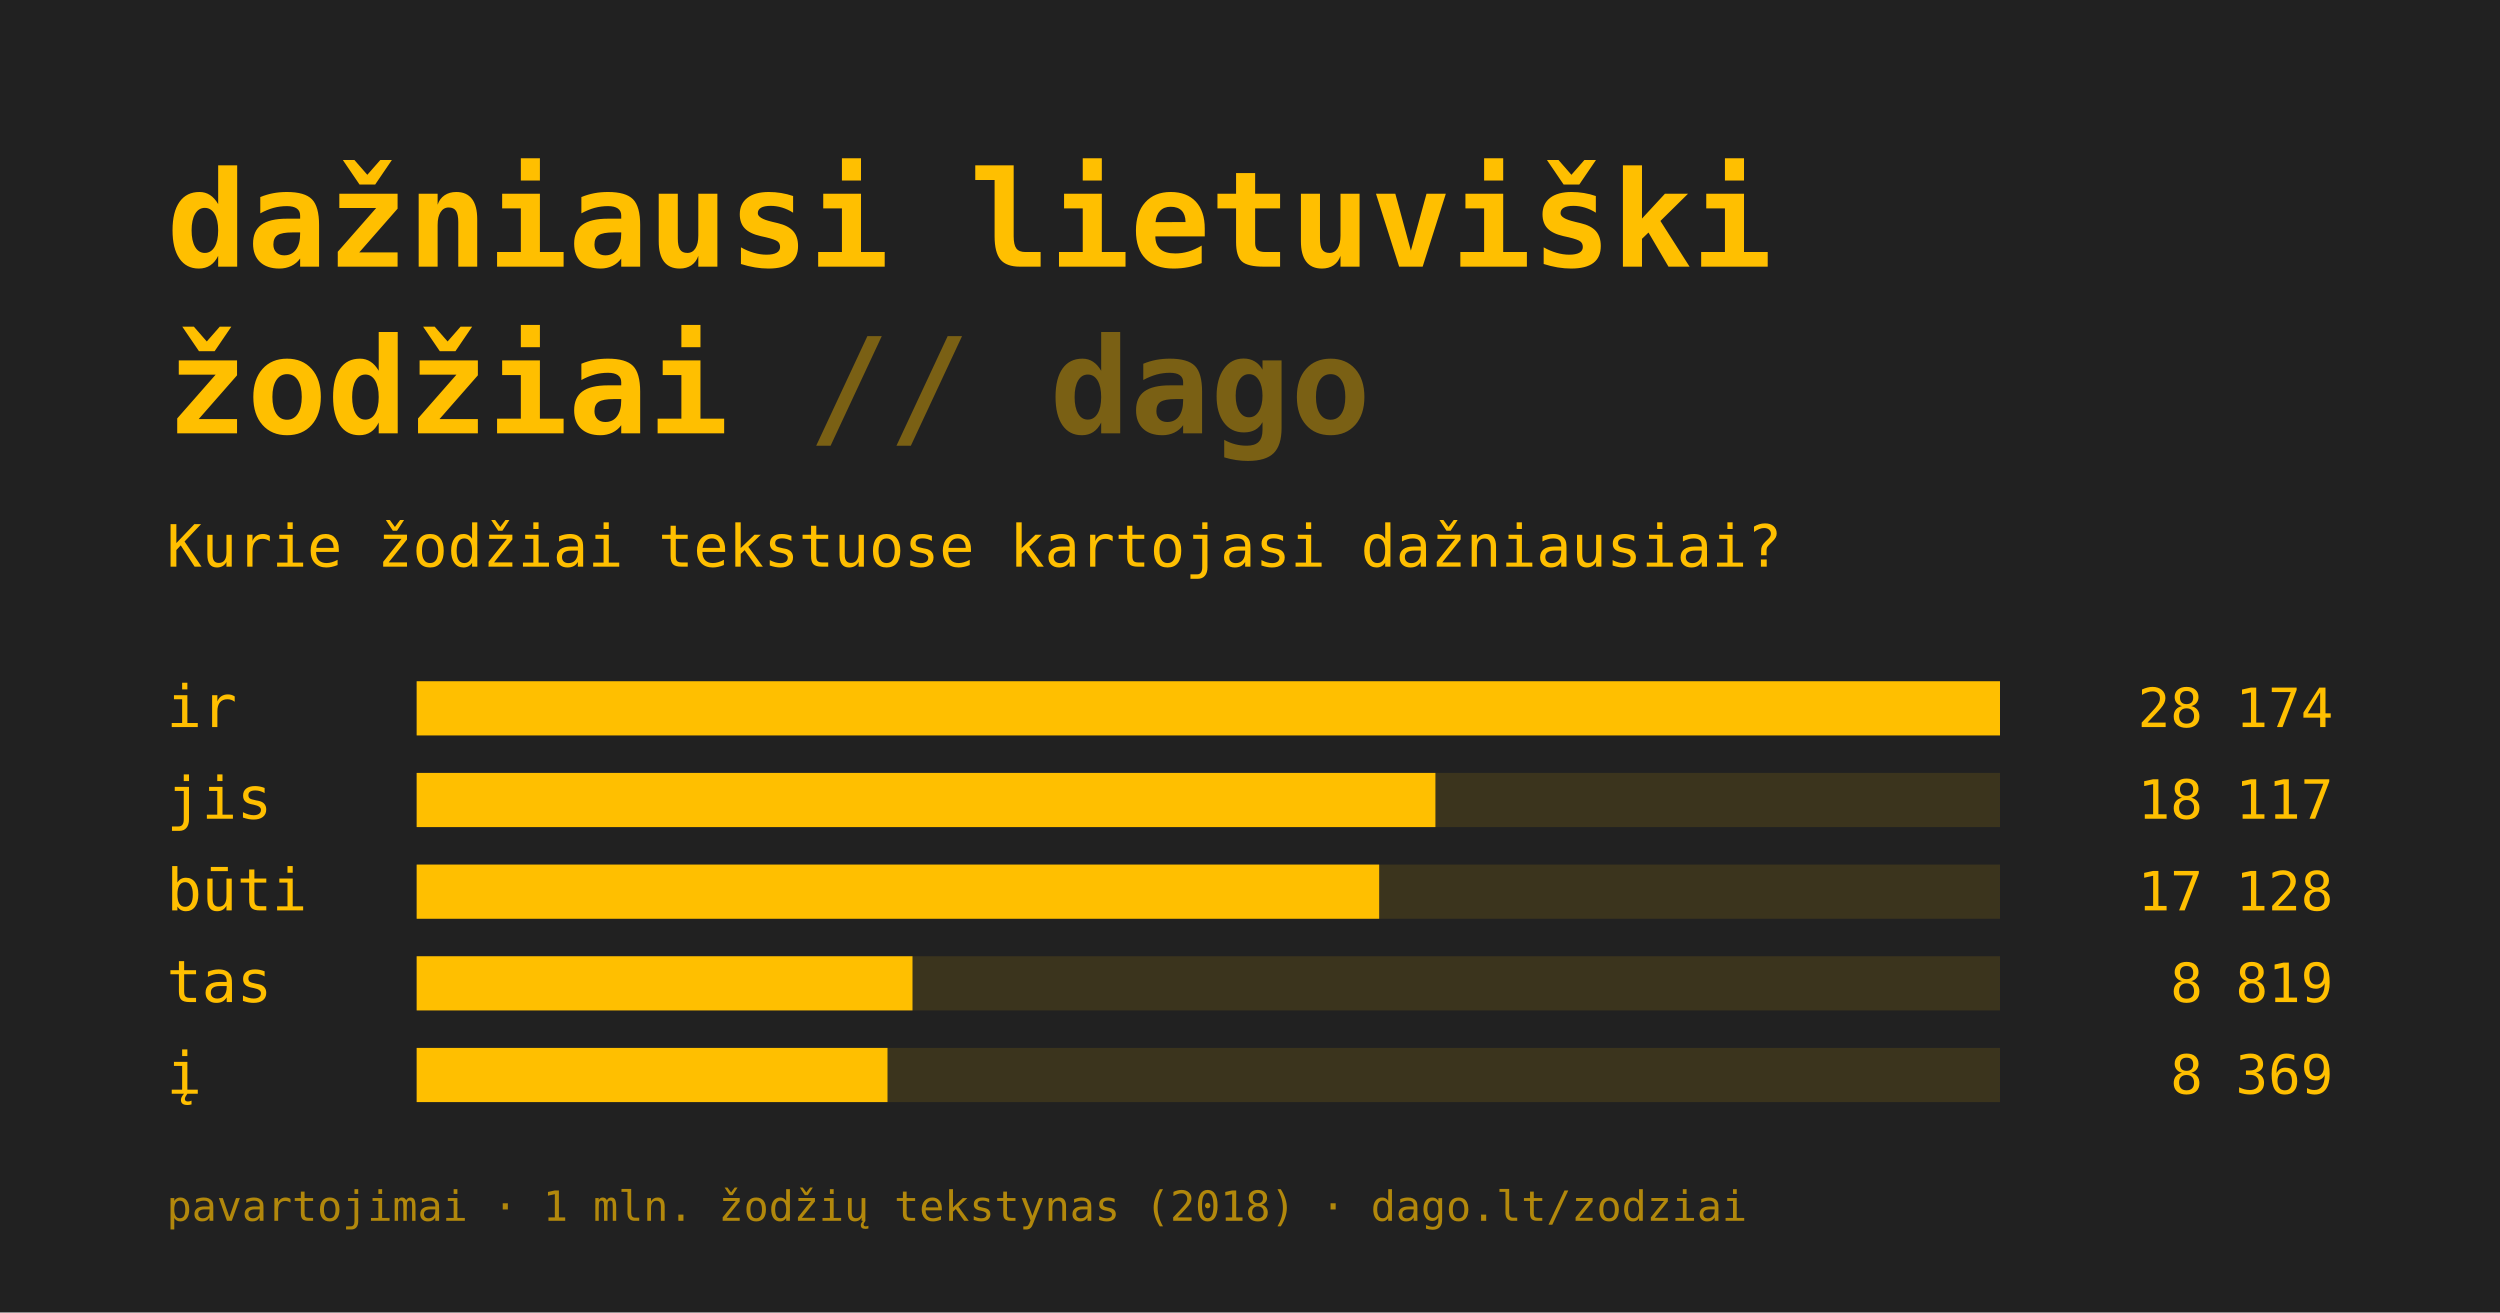
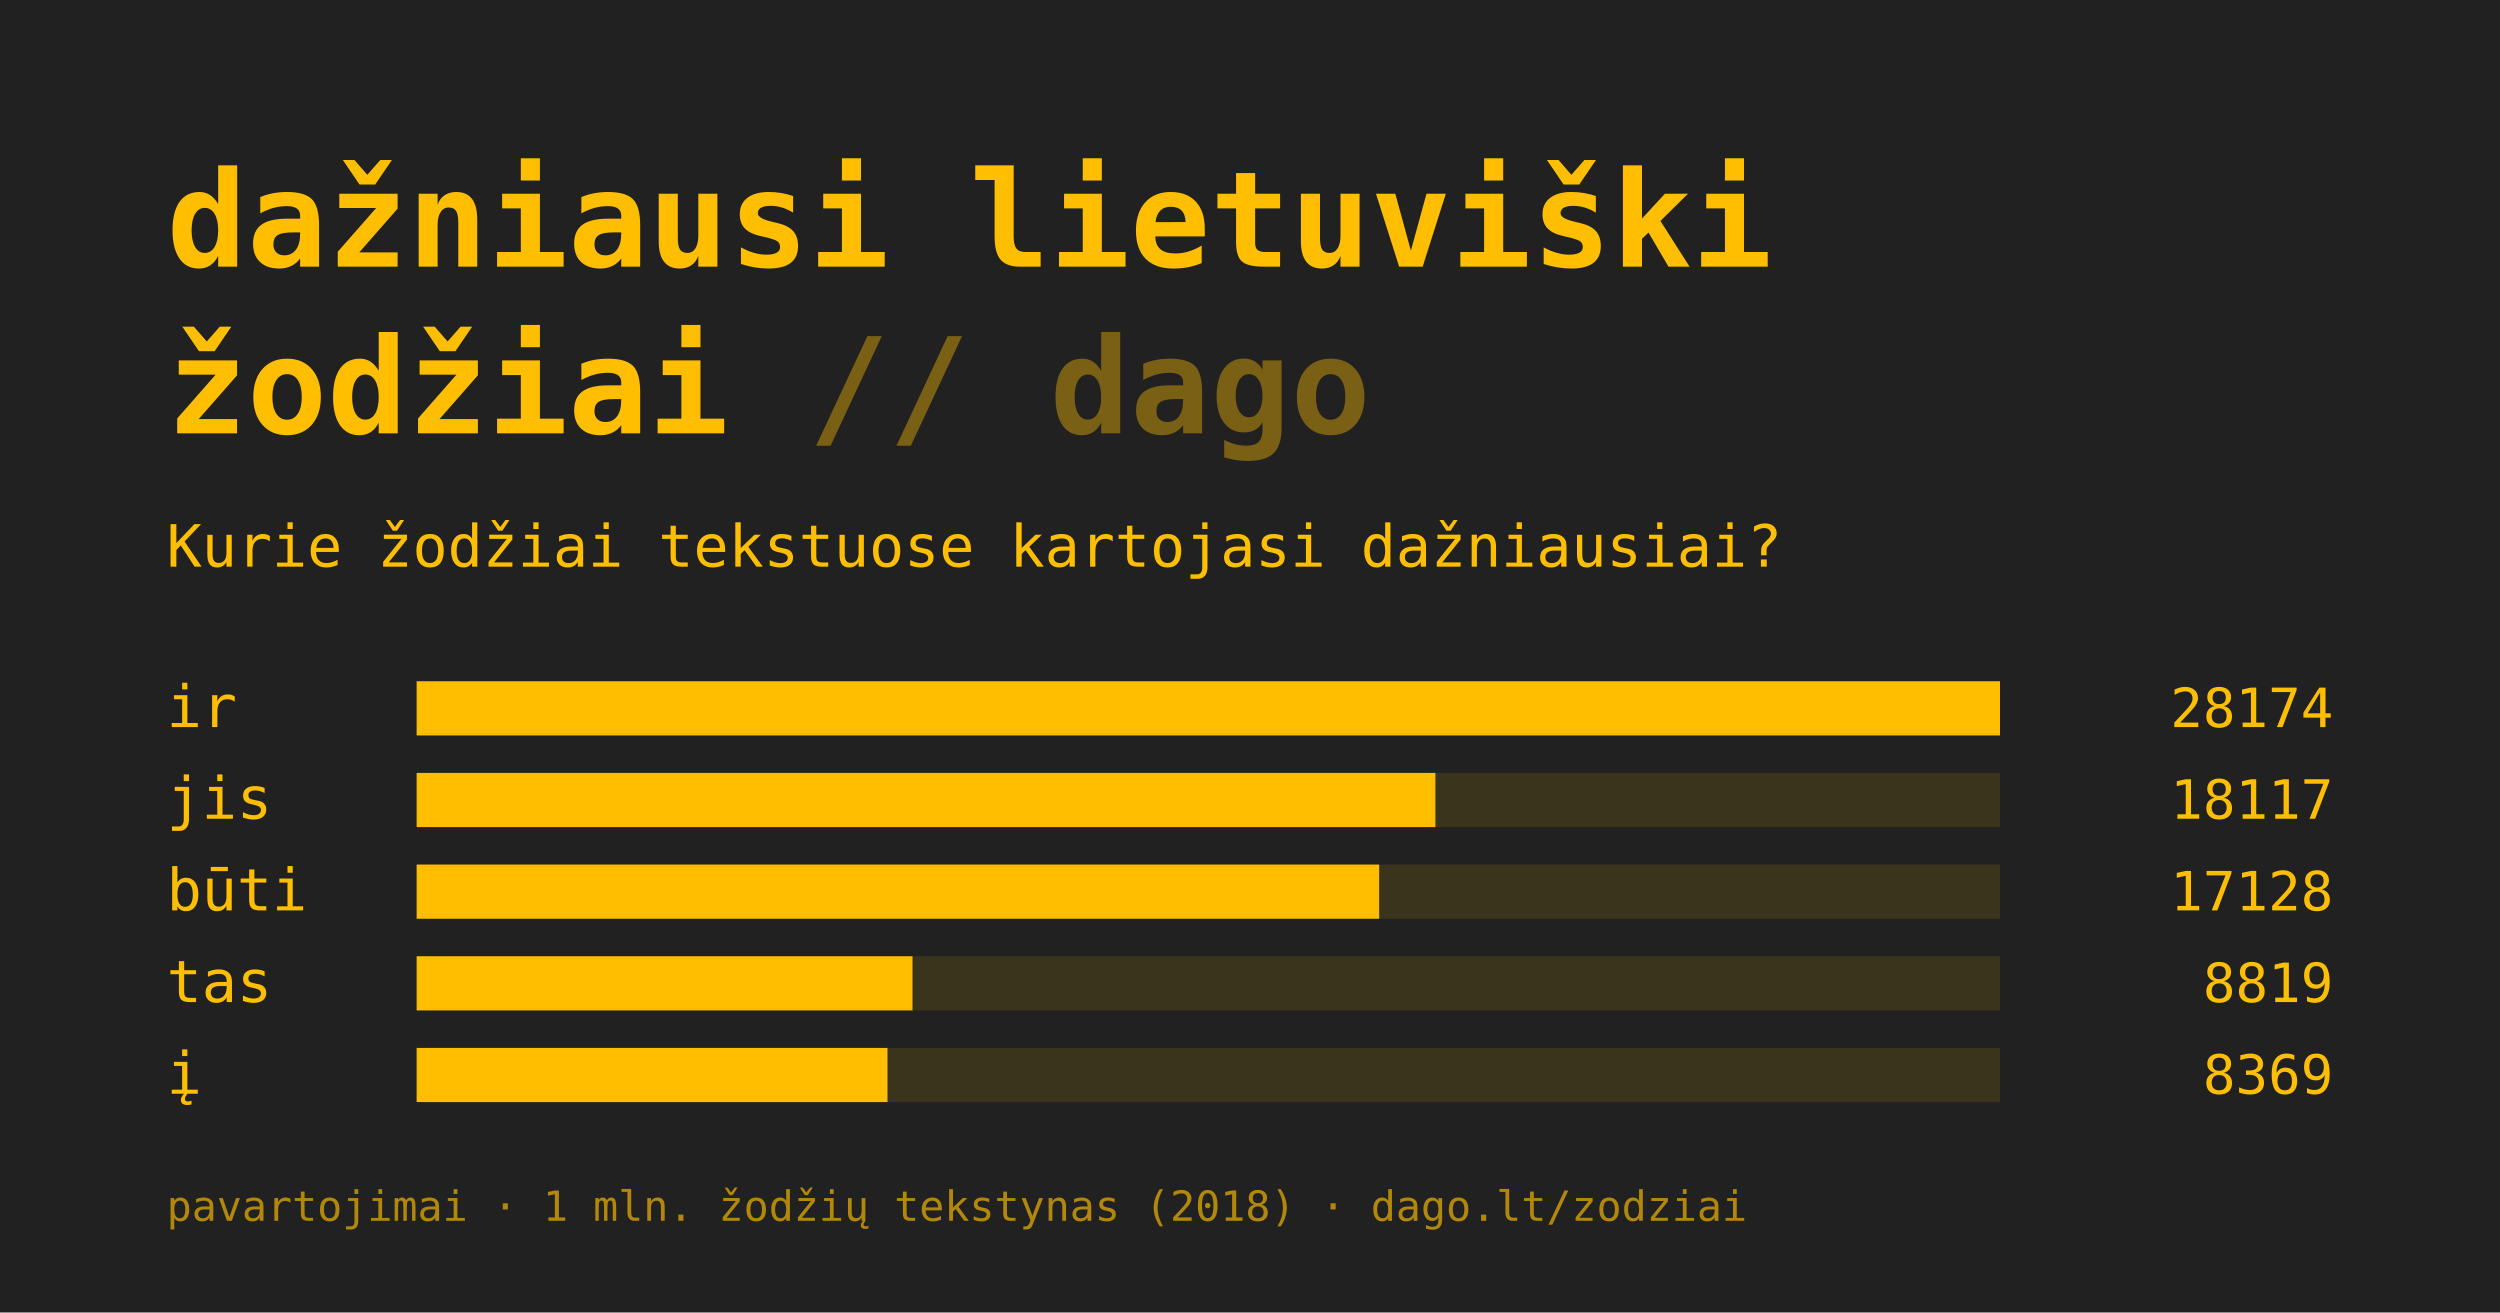
<svg xmlns="http://www.w3.org/2000/svg" width="1200" height="630" viewBox="0 0 1200 630" role="img" aria-labelledby="title description">
  <rect width="1200" height="630" fill="#212121" />
  <g font-family="Menlo, 'DejaVu Sans Mono', monospace" fill="#FFBF00">
    <text x="80" y="128" font-size="64" font-weight="700">dažniausi lietuviški</text>
    <text x="80" y="208" font-size="64" font-weight="700">žodžiai <tspan fill-opacity="0.4">// dago</tspan>
    </text>
    <text x="80" y="272" font-size="28">Kurie žodžiai tekstuose kartojasi dažniausiai?</text>
    <g font-size="28">
      <text x="80" y="349">ir</text>
      <text x="80" y="393">jis</text>
      <text x="80" y="437">būti</text>
      <text x="80" y="481">tas</text>
      <text x="80" y="525">į</text>
    </g>
    <g fill-opacity="0.12">
      <rect x="200" y="327" width="760" height="26" />
      <rect x="200" y="371" width="760" height="26" />
      <rect x="200" y="415" width="760" height="26" />
      <rect x="200" y="459" width="760" height="26" />
      <rect x="200" y="503" width="760" height="26" />
    </g>
    <rect x="200" y="327" width="760" height="26" />
    <rect x="200" y="371" width="489" height="26" />
    <rect x="200" y="415" width="462" height="26" />
    <rect x="200" y="459" width="238" height="26" />
    <rect x="200" y="503" width="226" height="26" />
    <g font-size="26" text-anchor="end">
-       <text x="1120" y="349">28 174</text>
-       <text x="1120" y="393">18 117</text>
-       <text x="1120" y="437">17 128</text>
-       <text x="1120" y="481">8 819</text>
-       <text x="1120" y="525">8 369</text>
+       <text x="1120" y="349">28174</text>
+       <text x="1120" y="393">18117</text>
+       <text x="1120" y="437">17128</text>
+       <text x="1120" y="481">8819</text>
+       <text x="1120" y="525">8369</text>
    </g>
    <text x="80" y="586" font-size="20" fill-opacity="0.65">pavartojimai · 1 mln. žodžių tekstynas (2018) · dago.lt/zodziai</text>
  </g>
</svg>
